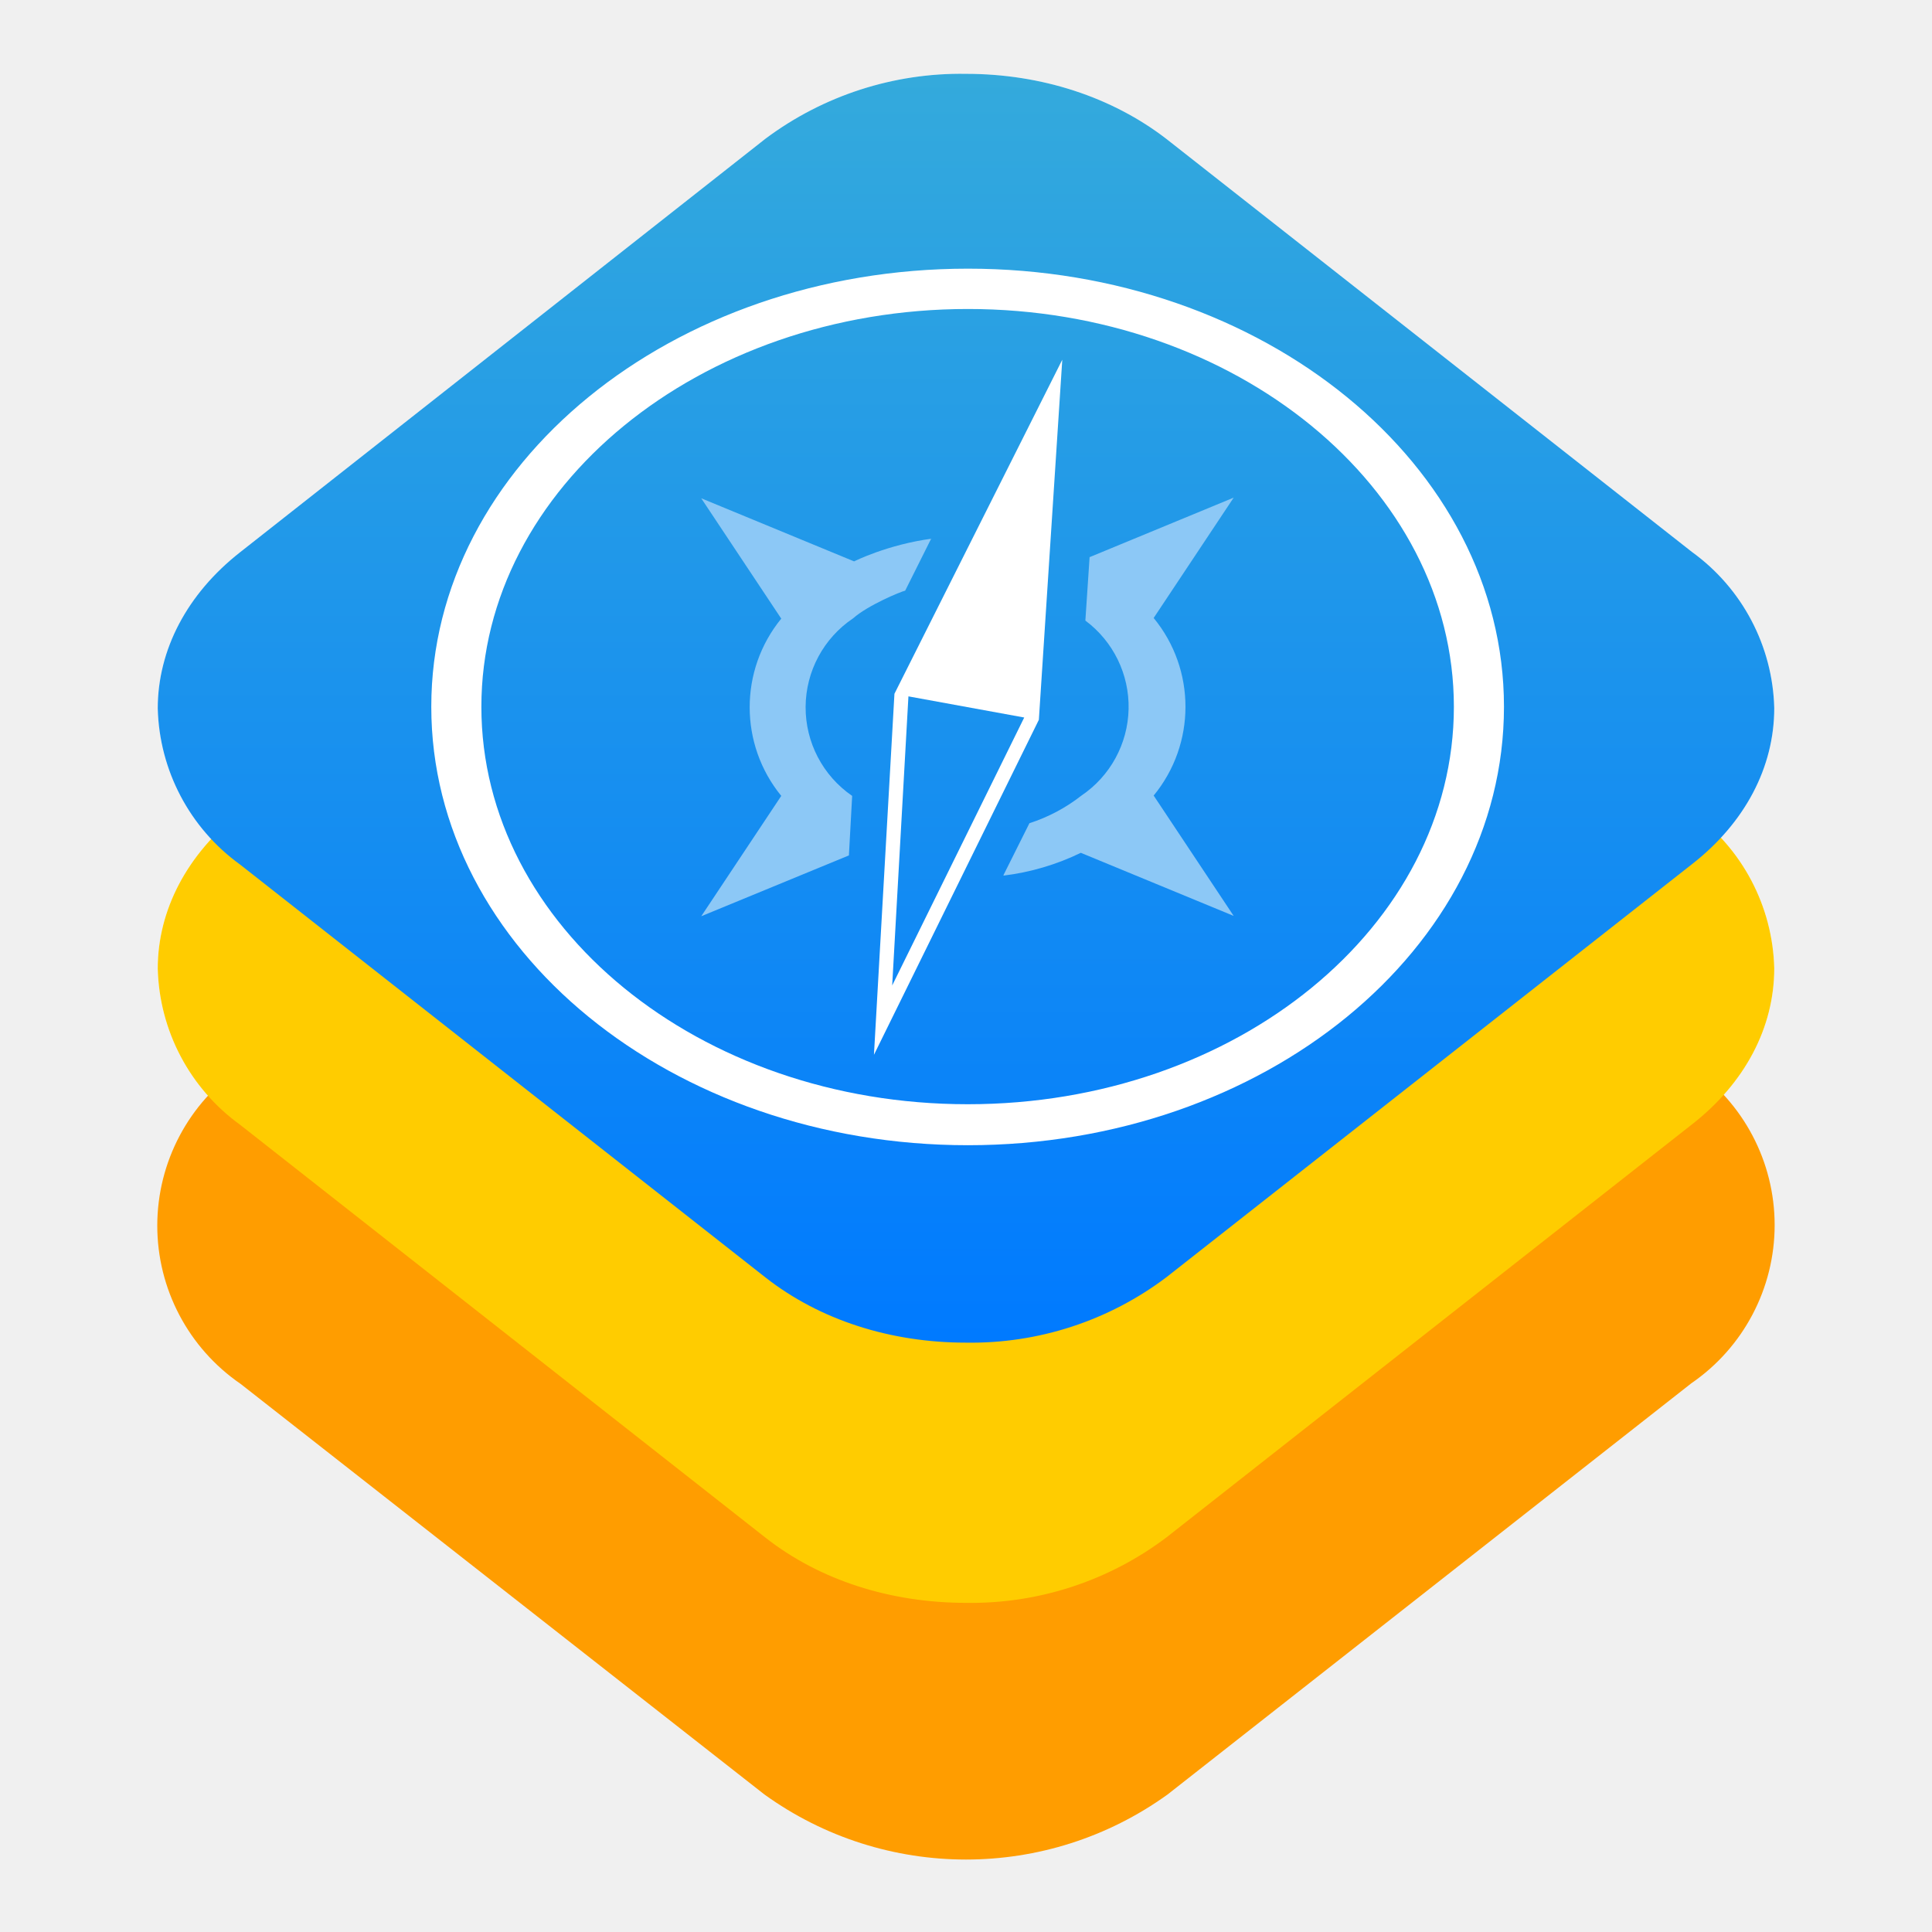
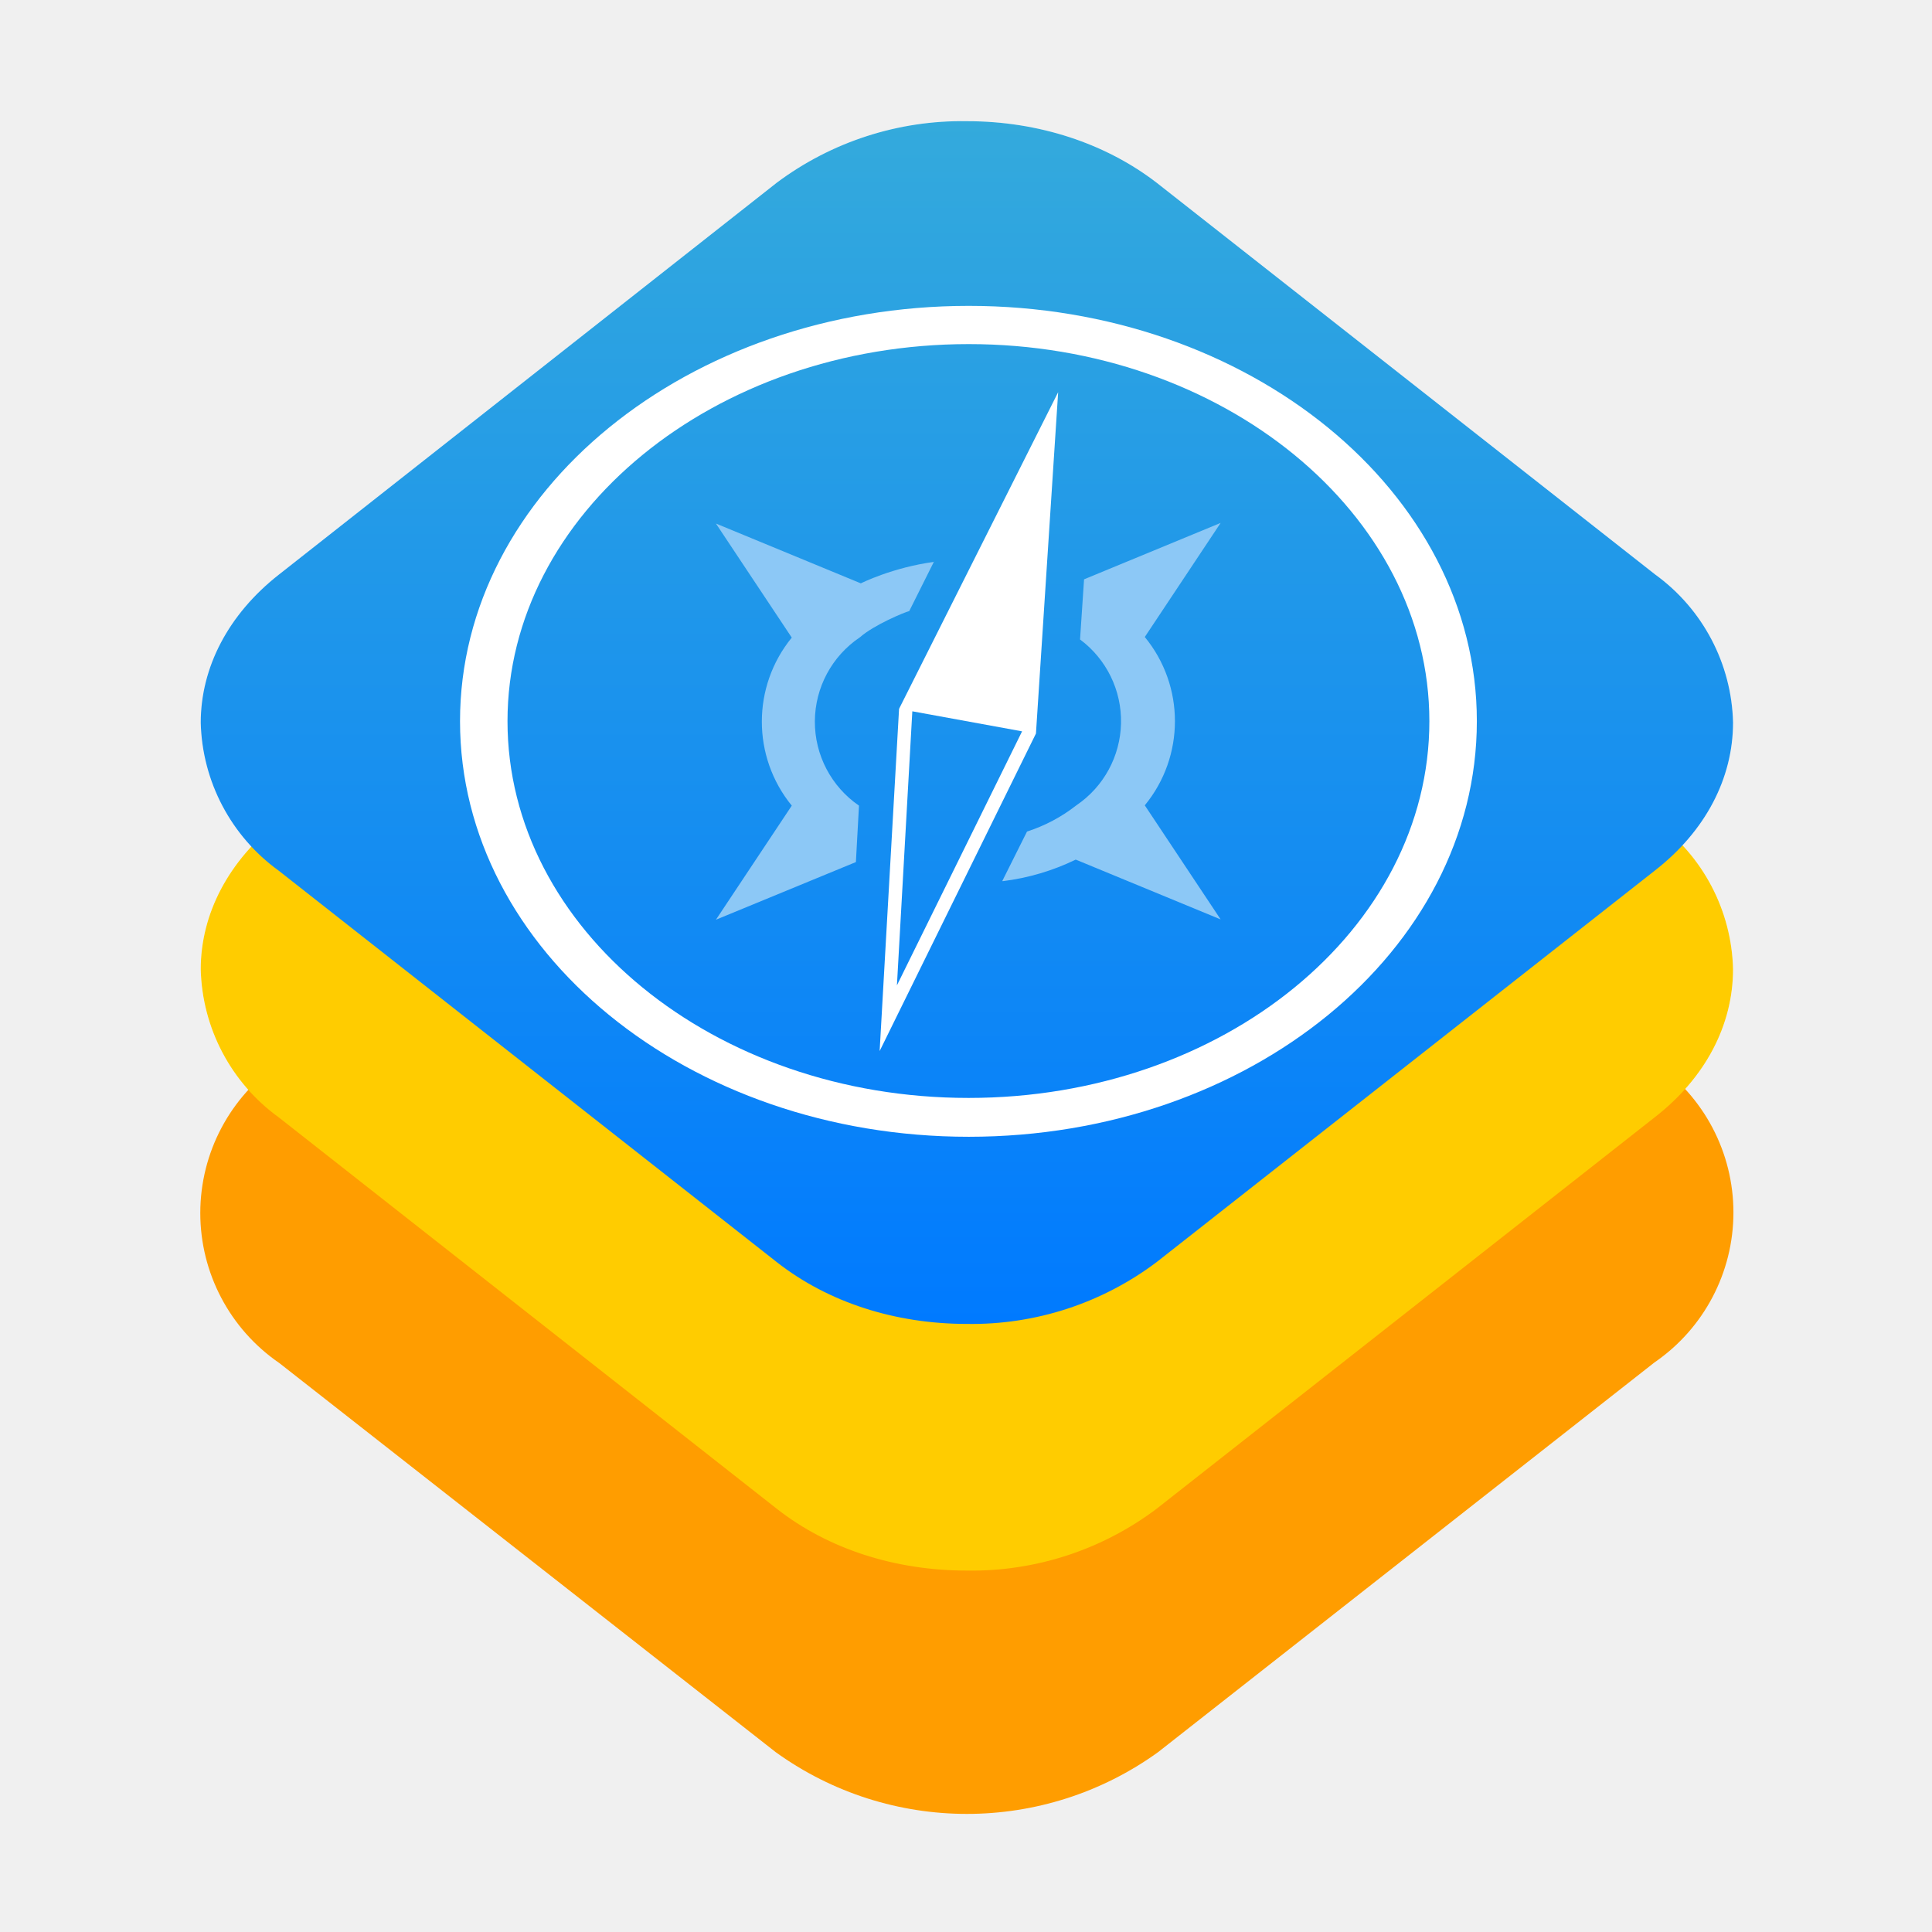
- <svg xmlns="http://www.w3.org/2000/svg" xmlns:xlink="http://www.w3.org/1999/xlink" fill="#fff" viewBox="0 0 5940 5940">
-   <linearGradient id="b" x1="50%" x2="50%" y1="0%" y2="100%">
-     <stop offset="0%" stop-color="#34aadc" />
-     <stop offset="100%" stop-color="#007aff" />
-   </linearGradient>
-   <path id="a" d="M2354 4728L738 3458a611 611 0 01-253-480c0-180 90-352 253-480l1616-1272a1003 1003 0 01616-199c233 0 450 72 616 200l1616 1270a611 611 0 01253 480c0 182-90 353-253 480L3586 4727a996 996 0 01-616 201c-233 0-450-70-616-200z" />
-   <path id="c" d="M2354 3928L738 2658a611 611 0 01-253-480c0-180 90-352 253-480L2354 426a1003 1003 0 01616-199c233 0 450 72 616 200l1616 1270a611 611 0 01253 480c0 182-90 353-253 480L3586 3927a996 996 0 01-616 201c-233 0-450-70-616-200z" />
-   <path fill="#ff9d00" d="M5200 3280a590 590 0 010 973L3590 5517a1060 1060 0 01-1240 0L740 4255a590 590 0 011-974l1610-1264c342-266 898-266 1240 0l1609 1263z" />
-   <use fill="#fc0" xlink:href="#a" />
-   <use fill="url(#b)" xlink:href="#c" />
-   <path d="M2976 3395c825 0 1494-547 1494-1222 0-673-670-1223-1494-1223-826 0-1496 550-1496 1223 0 675 670 1222 1495 1222zm0 126c-910 0-1650-603-1650-1348 0-744 740-1347 1650-1347s1648 604 1648 1347c0 745-738 1348-1648 1348z" />
-   <path fill="#8cc8f6" d="M3086 2692c82-10 163-34 237-70l470 194-246-370a430 430 0 000-546l246-370-443 183-13 195a330 330 0 01-12 538 514 514 0 01-160 85l-80 160zm-220-1036c-137 18-240 70-240 70l-470-194 246 370a431 431 0 000 545l-246 370 454-187 10-183a330 330 0 013-546c45-40 146-82 160-85l80-160z" />
-   <path fill-rule="evenodd" d="M2750 2133l-63 1110 507-1030 72-1107-516 1027zm-7 897l406-824-356-65-50 890z" />
+ <svg xmlns="http://www.w3.org/2000/svg" xmlns:xlink="http://www.w3.org/1999/xlink" width="24" height="24" fill="#fff" viewBox="0 0 24 24">
+   <g transform="translate(.636 .636)scale(.00383)">
+     <linearGradient id="c" x1="50%" x2="50%" y1="0%" y2="100%">
+       <stop offset="0%" stop-color="#34aadc" />
+       <stop offset="100%" stop-color="#007aff" />
+     </linearGradient>
+     <path id="a" d="M2354 4728 738 3458a611 611 0 0 1-253-480c0-180 90-352 253-480l1616-1272a1003 1003 0 0 1 616-199c233 0 450 72 616 200l1616 1270a611 611 0 0 1 253 480c0 182-90 353-253 480L3586 4727a996 996 0 0 1-616 201c-233 0-450-70-616-200" />
+     <path id="b" d="M2354 3928 738 2658a611 611 0 0 1-253-480c0-180 90-352 253-480L2354 426a1003 1003 0 0 1 616-199c233 0 450 72 616 200l1616 1270a611 611 0 0 1 253 480c0 182-90 353-253 480L3586 3927a996 996 0 0 1-616 201c-233 0-450-70-616-200" />
+     <path fill="#ff9d00" d="M5200 3280a590 590 0 0 1 0 973L3590 5517a1060 1060 0 0 1-1240 0L740 4255a590 590 0 0 1 1-974l1610-1264c342-266 898-266 1240 0z" />
+     <use xlink:href="#a" fill="#fc0" />
+     <use xlink:href="#b" fill="url(#c)" />
+     <path d="M2976 3395c825 0 1494-547 1494-1222 0-673-670-1223-1494-1223-826 0-1496 550-1496 1223 0 675 670 1222 1495 1222zm0 126c-910 0-1650-603-1650-1348 0-744 740-1347 1650-1347s1648 604 1648 1347c0 745-738 1348-1648 1348" />
+     <path fill="#8cc8f6" d="M3086 2692c82-10 163-34 237-70l470 194-246-370a430 430 0 0 0 0-546l246-370-443 183-13 195a330 330 0 0 1-12 538 514 514 0 0 1-160 85l-80 160zm-220-1036c-137 18-240 70-240 70l-470-194 246 370a431 431 0 0 0 0 545l-246 370 454-187 10-183a330 330 0 0 1 3-546c45-40 146-82 160-85l80-160z" />
+     <path fill-rule="evenodd" d="m2750 2133-63 1110 507-1030 72-1107zm-7 897 406-824-356-65-50 890z" />
+   </g>
</svg>
